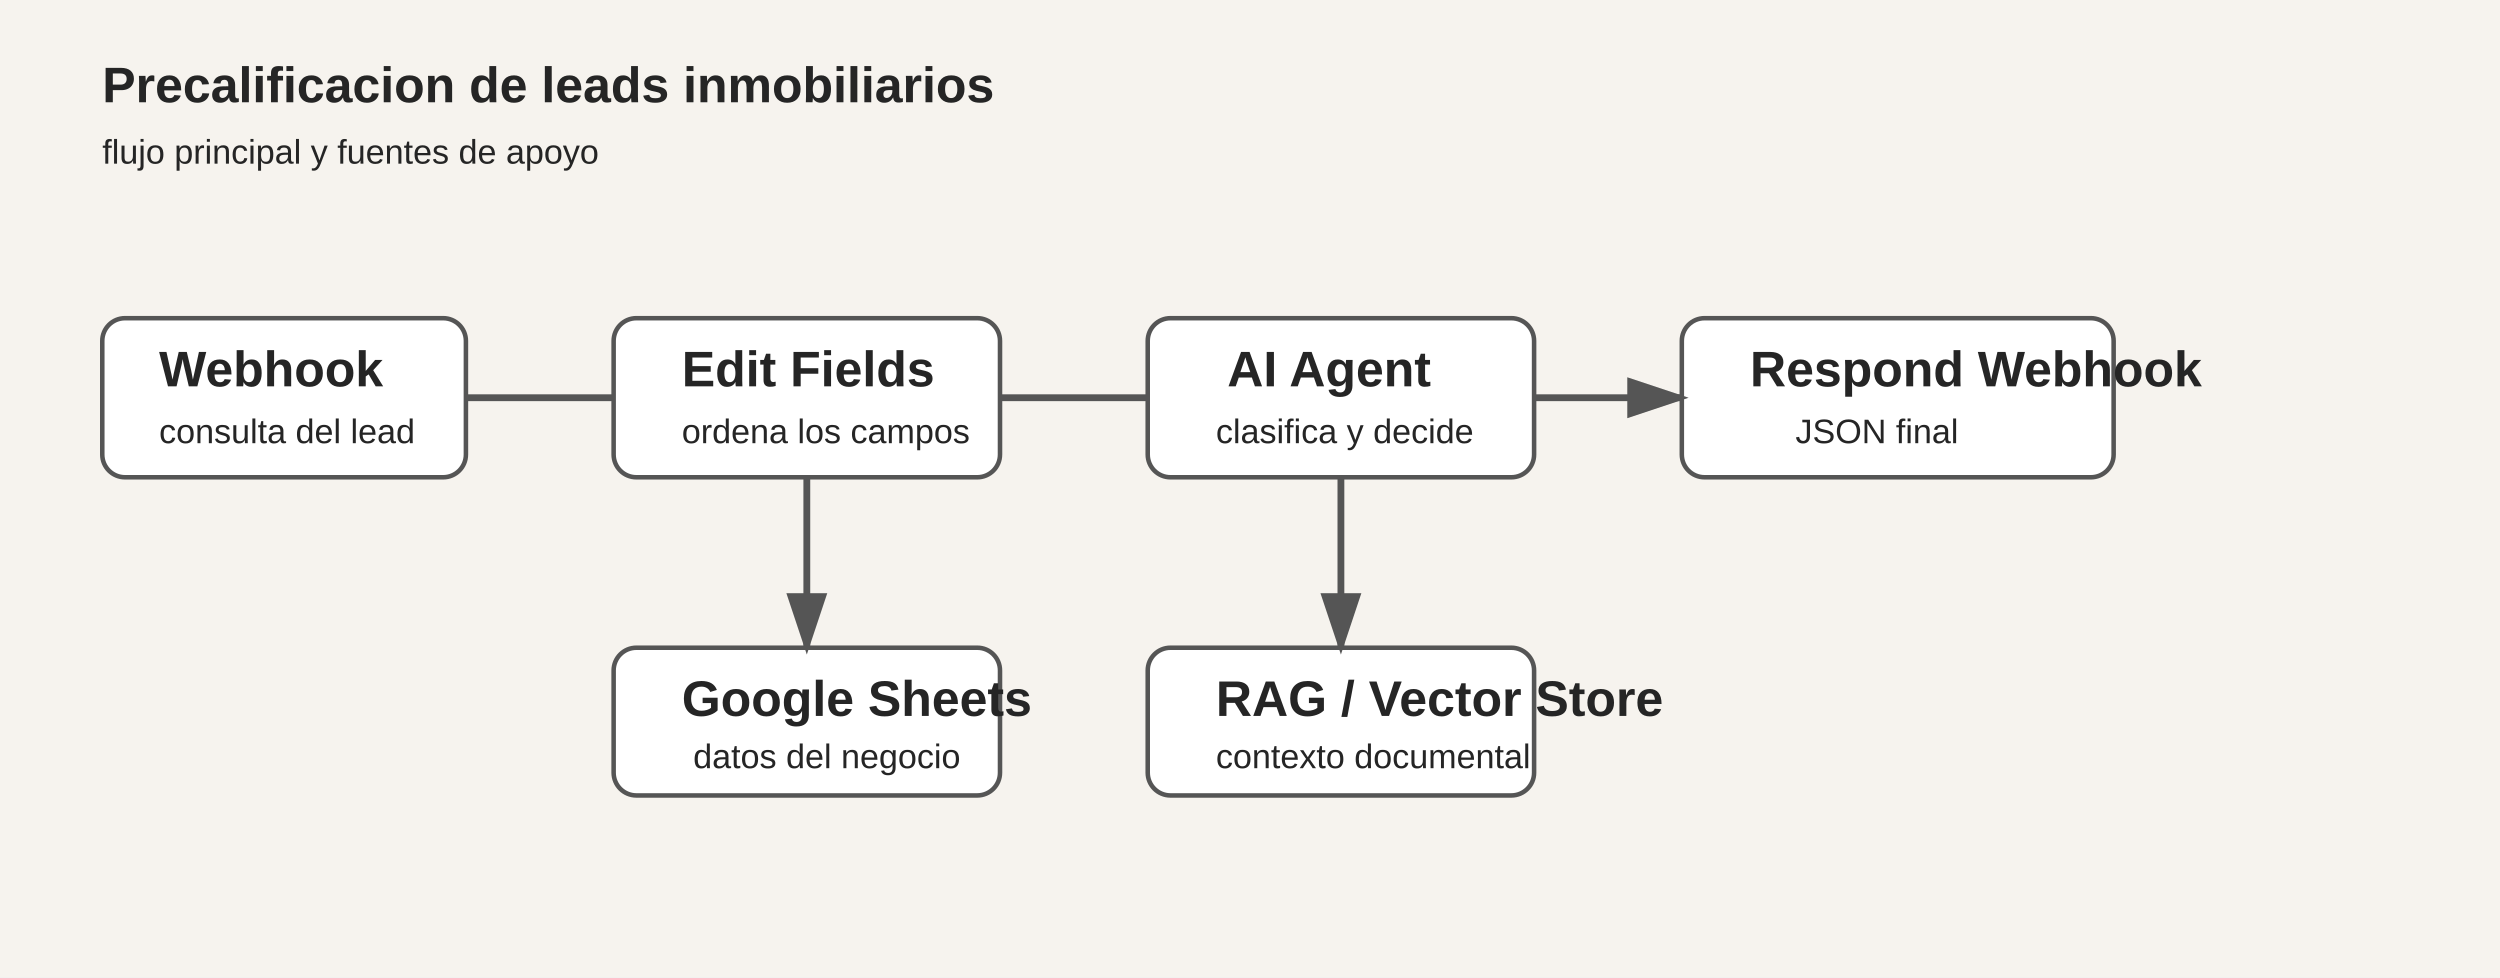
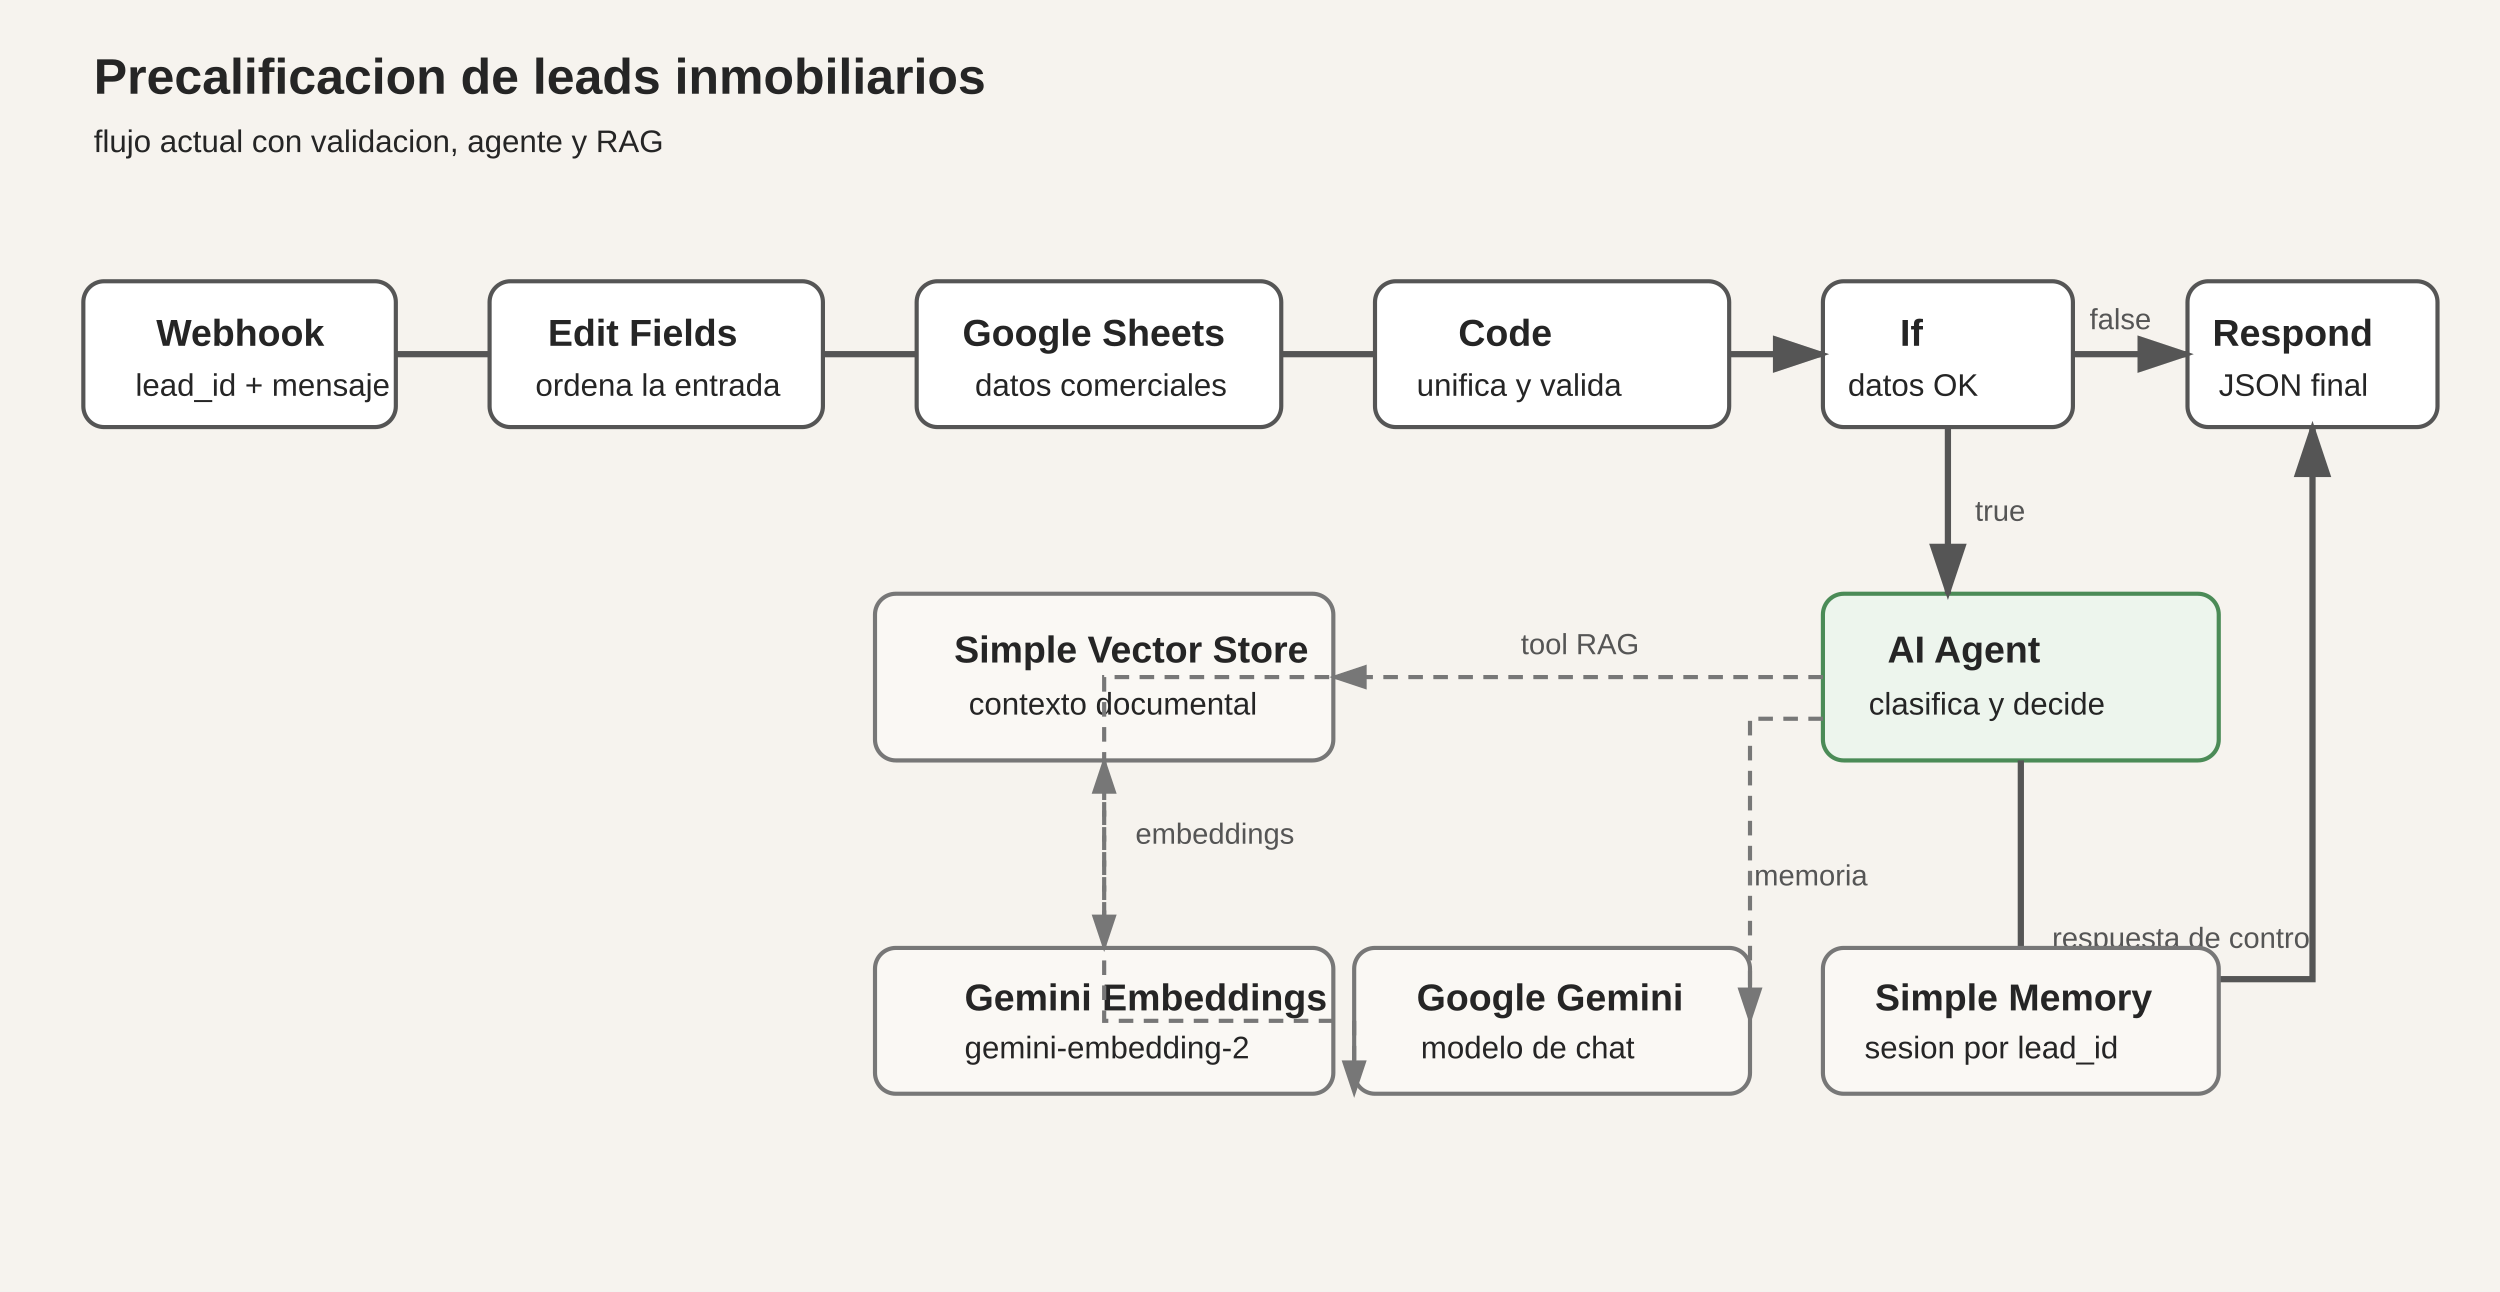
- <svg xmlns="http://www.w3.org/2000/svg" width="1100" height="430" viewBox="0 0 1100 430">
-   <rect width="1100" height="430" fill="#f6f3ee" />
-   <style>text{font-family:Arial,sans-serif;fill:#252525}.t{font-size:22px;font-weight:bold}.s{font-size:15px}.b{fill:#fff;stroke:#555;stroke-width:2}.a{stroke:#555;stroke-width:3;fill:none;marker-end:url(#m)}</style>
+ <svg xmlns="http://www.w3.org/2000/svg" width="1200" height="620" viewBox="0 0 1200 620">
+   <rect width="1200" height="620" fill="#f6f3ee" />
+   <style>
+ text{font-family:Arial,sans-serif;fill:#252525}
+ .t{font-size:24px;font-weight:bold}.s{font-size:15px}.n{font-size:18px;font-weight:bold}
+ .b{fill:#fff;stroke:#555;stroke-width:2}.ai{fill:#edf5ed;stroke:#4b8b57;stroke-width:2}.side{fill:#faf8f4;stroke:#777;stroke-width:2}
+ .a{stroke:#555;stroke-width:3;fill:none;marker-end:url(#m)}
+ .d{stroke:#777;stroke-width:2;fill:none;stroke-dasharray:7 5;marker-end:url(#m2)}
+ .label{font-size:14px;fill:#555}
+ </style>
  <defs>
    <marker id="m" markerWidth="10" markerHeight="10" refX="8" refY="3" orient="auto">
      <path d="M0,0 L0,6 L9,3 z" fill="#555" />
    </marker>
+     <marker id="m2" markerWidth="10" markerHeight="10" refX="8" refY="3" orient="auto">
+       <path d="M0,0 L0,6 L9,3 z" fill="#777" />
+     </marker>
  </defs>
  <text x="45" y="45" class="t">Precalificacion de leads inmobiliarios</text>
-   <text x="45" y="72" class="s">flujo principal y fuentes de apoyo</text>
-   <rect x="45" y="140" width="160" height="70" rx="10" class="b" />
-   <text x="70" y="170" class="t">Webhook</text>
-   <text x="70" y="195" class="s">consulta del lead</text>
-   <rect x="270" y="140" width="170" height="70" rx="10" class="b" />
-   <text x="300" y="170" class="t">Edit Fields</text>
-   <text x="300" y="195" class="s">ordena los campos</text>
-   <rect x="505" y="140" width="170" height="70" rx="10" class="b" />
-   <text x="540" y="170" class="t">AI Agent</text>
-   <text x="535" y="195" class="s">clasifica y decide</text>
-   <rect x="740" y="140" width="190" height="70" rx="10" class="b" />
-   <text x="770" y="170" class="t">Respond Webhook</text>
-   <text x="790" y="195" class="s">JSON final</text>
-   <path d="M205 175h65M440 175h65M675 175h65" class="a" />
-   <rect x="270" y="285" width="170" height="65" rx="10" class="b" />
-   <text x="300" y="315" class="t">Google Sheets</text>
-   <text x="305" y="338" class="s">datos del negocio</text>
-   <path d="M355 210v75" class="a" />
-   <rect x="505" y="285" width="170" height="65" rx="10" class="b" />
-   <text x="535" y="315" class="t">RAG / Vector Store</text>
-   <text x="535" y="338" class="s">contexto documental</text>
-   <path d="M590 210v75" class="a" />
+   <text x="45" y="73" class="s">flujo actual con validacion, agente y RAG</text>
+   <rect x="40" y="135" width="150" height="70" rx="10" class="b" />
+   <text x="75" y="166" class="n">Webhook</text>
+   <text x="65" y="190" class="s">lead_id + mensaje</text>
+   <rect x="235" y="135" width="160" height="70" rx="10" class="b" />
+   <text x="263" y="166" class="n">Edit Fields</text>
+   <text x="257" y="190" class="s">ordena la entrada</text>
+   <rect x="440" y="135" width="175" height="70" rx="10" class="b" />
+   <text x="462" y="166" class="n">Google Sheets</text>
+   <text x="468" y="190" class="s">datos comerciales</text>
+   <rect x="660" y="135" width="170" height="70" rx="10" class="b" />
+   <text x="700" y="166" class="n">Code</text>
+   <text x="680" y="190" class="s">unifica y valida</text>
+   <rect x="875" y="135" width="120" height="70" rx="10" class="b" />
+   <text x="912" y="166" class="n">If</text>
+   <text x="887" y="190" class="s">datos OK</text>
+   <path d="M190 170h45M395 170h45M615 170h45M830 170h45" class="a" />
+   <rect x="875" y="285" width="190" height="80" rx="10" class="ai" />
+   <text x="906" y="318" class="n">AI Agent</text>
+   <text x="897" y="343" class="s">clasifica y decide</text>
+   <rect x="1050" y="135" width="120" height="70" rx="10" class="b" />
+   <text x="1062" y="166" class="n">Respond</text>
+   <text x="1065" y="190" class="s">JSON final</text>
+   <path d="M935 205v80" class="a" />
+   <text x="948" y="250" class="label">true</text>
+   <path d="M995 170h55" class="a" />
+   <text x="1003" y="158" class="label">false</text>
+   <path d="M970 365v105h140V205" class="a" />
+   <text x="985" y="455" class="label">respuesta de control</text>
+   <rect x="650" y="455" width="190" height="70" rx="10" class="side" />
+   <text x="680" y="485" class="n">Google Gemini</text>
+   <text x="682" y="508" class="s">modelo de chat</text>
+   <rect x="875" y="455" width="190" height="70" rx="10" class="side" />
+   <text x="900" y="485" class="n">Simple Memory</text>
+   <text x="895" y="508" class="s">sesion por lead_id</text>
+   <rect x="420" y="285" width="220" height="80" rx="10" class="side" />
+   <text x="458" y="318" class="n">Simple Vector Store</text>
+   <text x="465" y="343" class="s">contexto documental</text>
+   <rect x="420" y="455" width="220" height="70" rx="10" class="side" />
+   <text x="463" y="485" class="n">Gemini Embeddings</text>
+   <text x="463" y="508" class="s">gemini-embedding-2</text>
+   <path d="M875 325H640" class="d" />
+   <text x="730" y="314" class="label">tool RAG</text>
+   <path d="M875 345H840V490" class="d" />
+   <text x="842" y="425" class="label">memoria</text>
+   <path d="M650 325H530V455" class="d" />
+   <path d="M640 490H530V365" class="d" />
+   <text x="545" y="405" class="label">embeddings</text>
+   <path d="M650 490H650V525" class="d" />
</svg>
